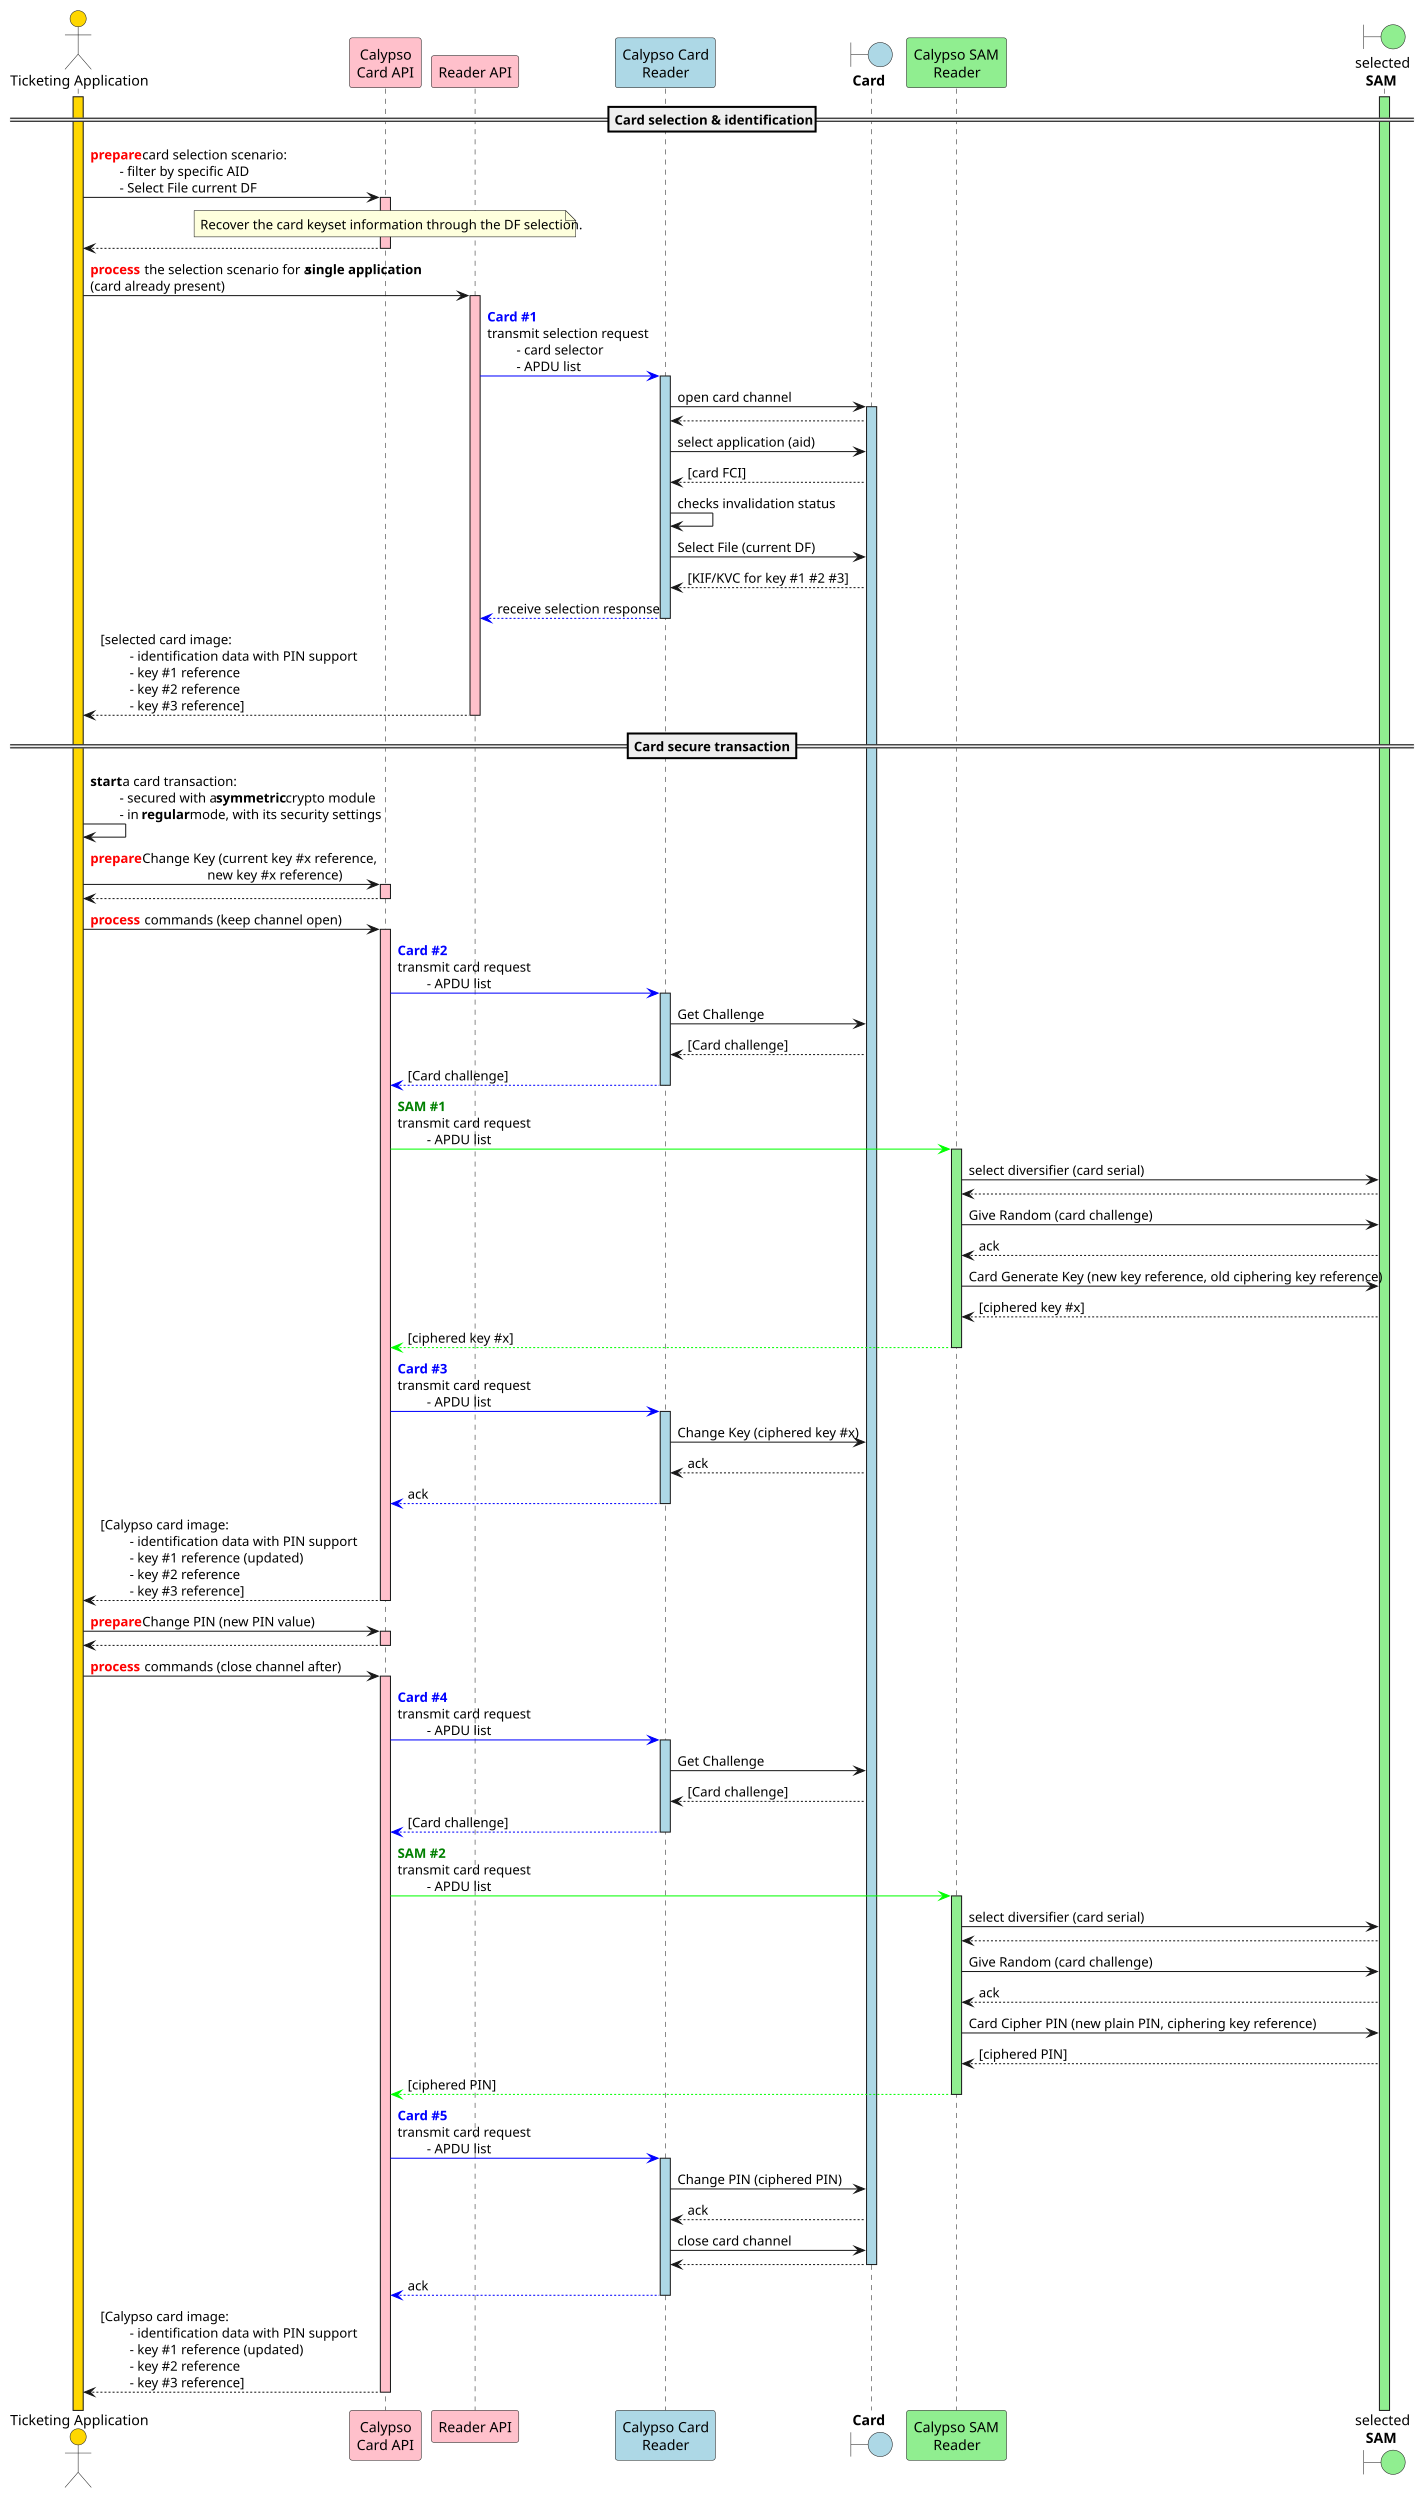
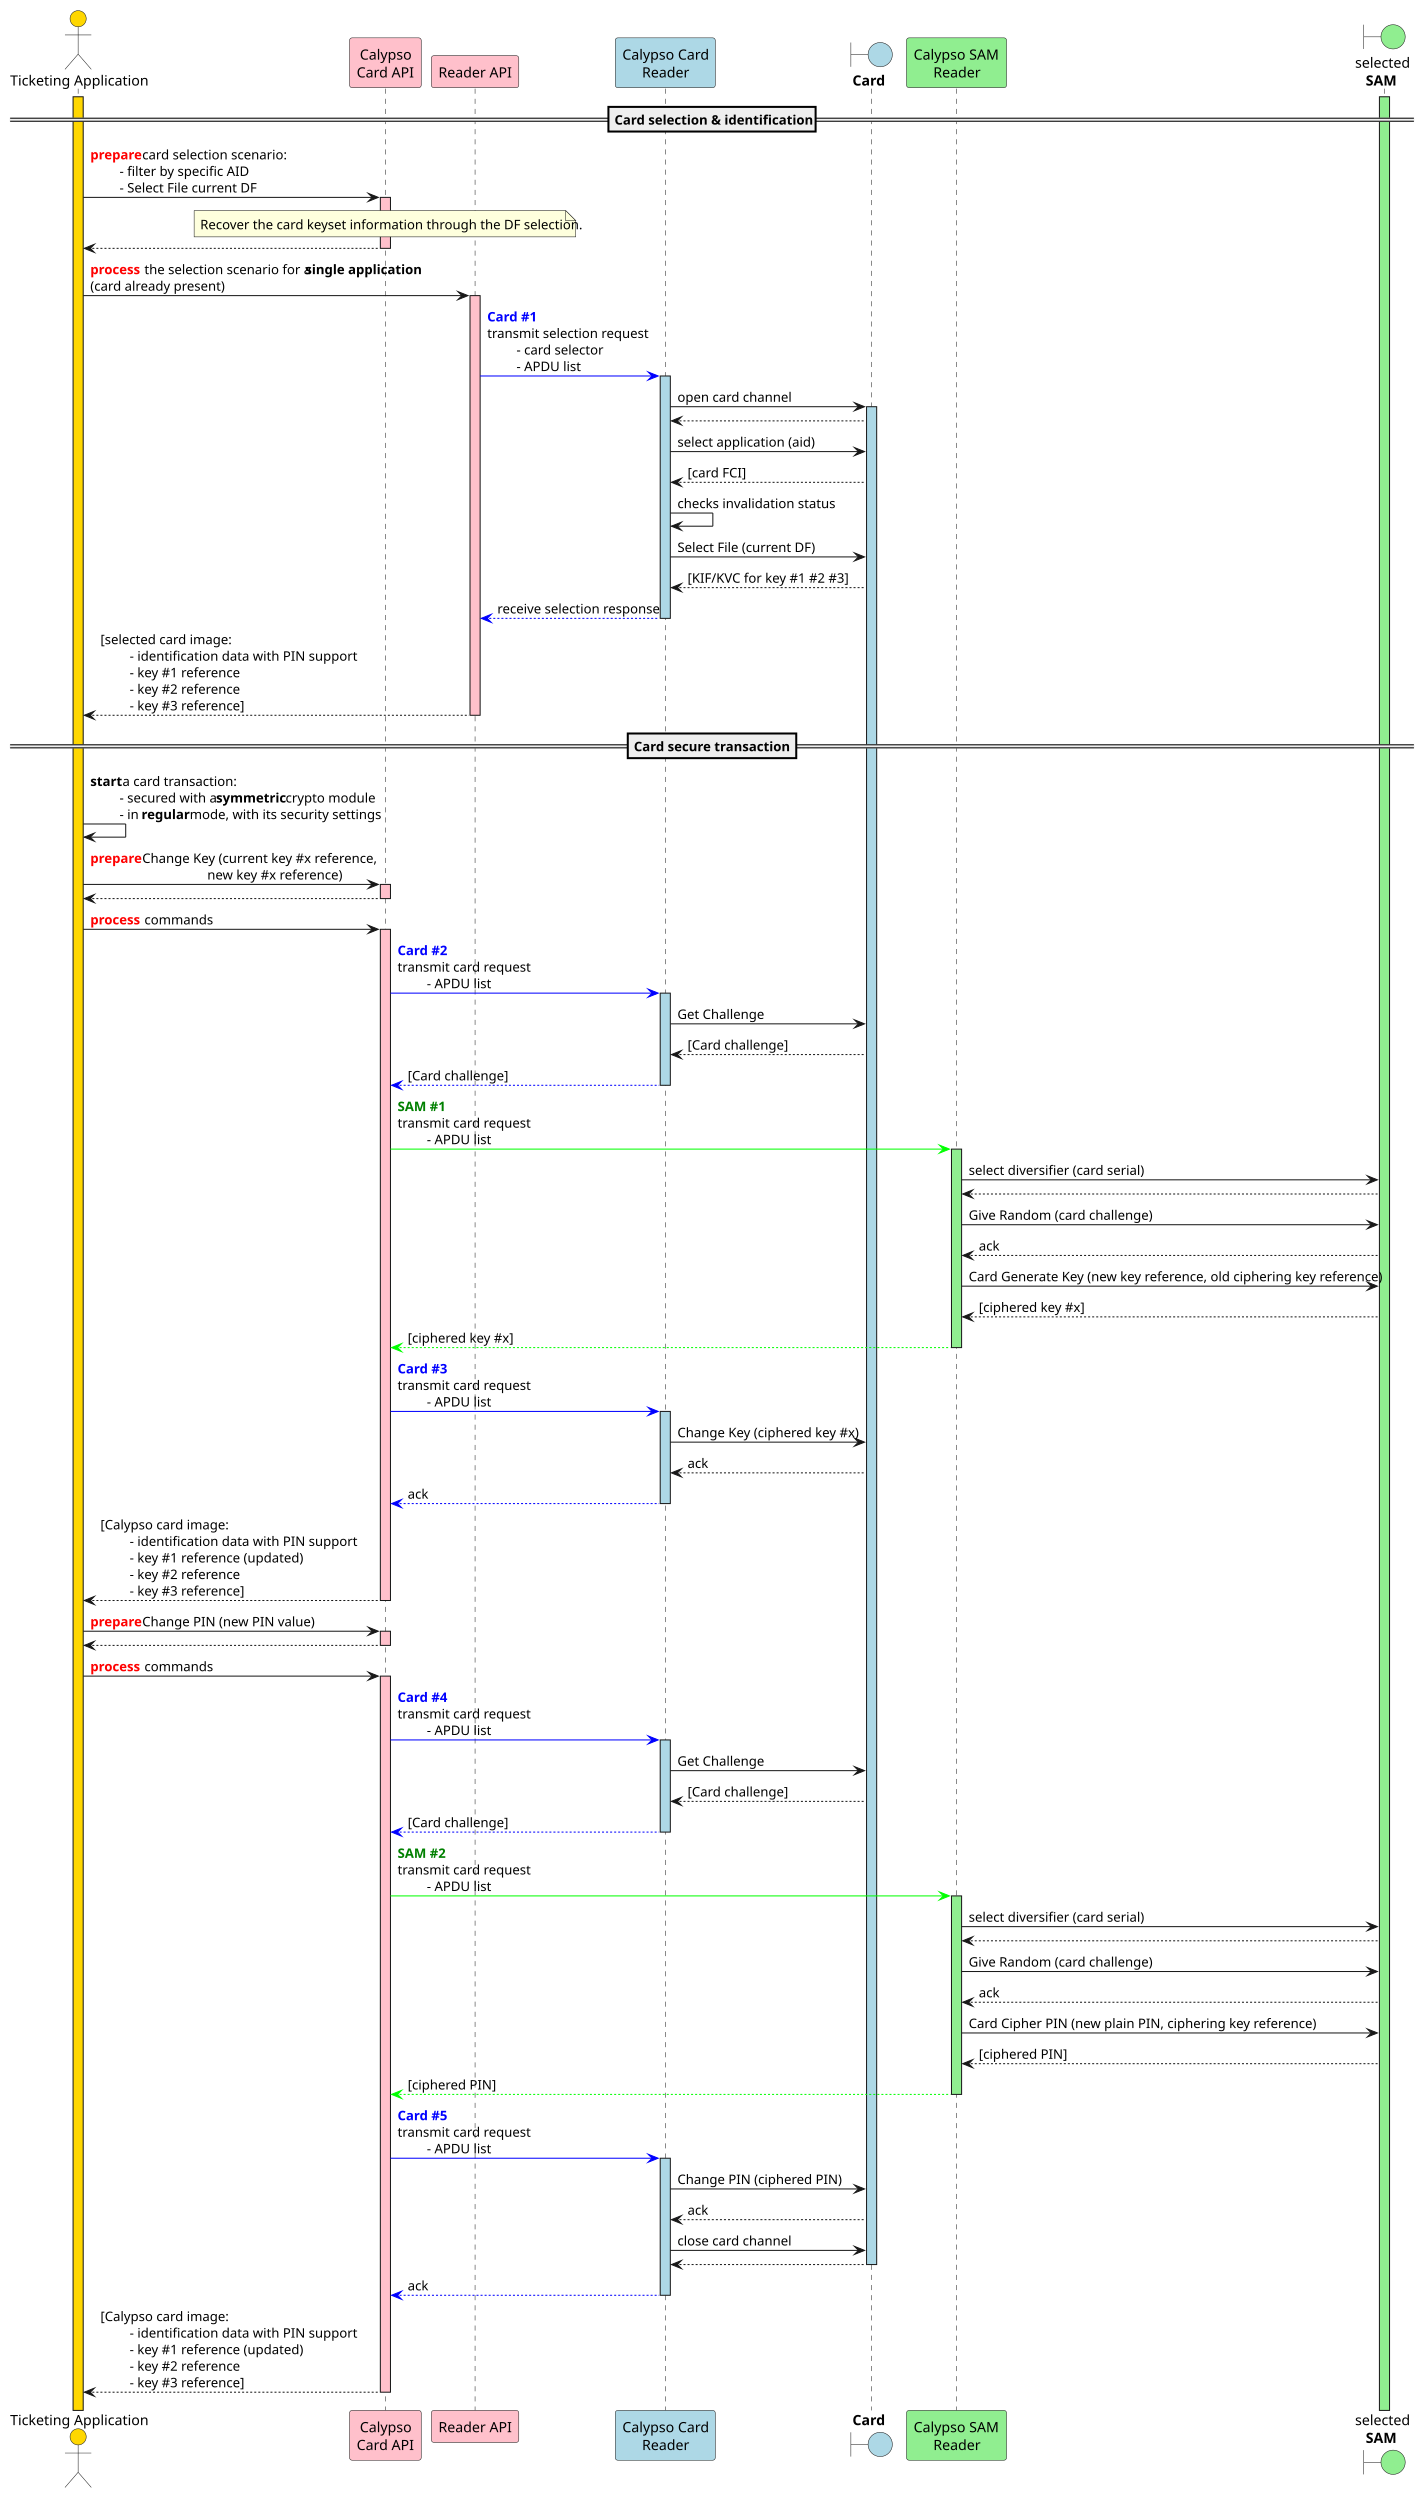
<svg xmlns="http://www.w3.org/2000/svg" version="1.1" data-diagram-type="SEQUENCE" style="width:1407px;height:2470px;background:#FFFFFF;" width="1407px" height="2470px" viewBox="0 0 1407 2470" zoomAndPan="magnify" preserveAspectRatio="none" contentStyleType="text/css">
  <defs />
  <g font-family="sans-serif" lengthAdjust="spacing">
    <g class="participant-lifeline" data-qualified-name="app" data-entity-uid="part1" id="part1-lifeline" data-source-line="40">
      <g>
        <rect x="73.7" y="87.609" width="8" height="2293.883" fill="#000" fill-opacity="0" />
        <line x1="77.2" y1="87.609" x2="77.2" y2="2381.492" style="stroke:#181818;stroke-width:0.5;stroke-dasharray:5,5;" />
      </g>
    </g>
    <g>
      <rect x="72.2" y="95.609" width="10" height="2285.883" fill="#FFD700" style="stroke:#181818;stroke-width:1;" />
    </g>
    <g class="participant-lifeline" data-qualified-name="capi" data-entity-uid="part2" id="part2-lifeline" data-source-line="41">
      <g>
        <rect x="377.28" y="87.609" width="8" height="2293.883" fill="#000" fill-opacity="0" />
        <line x1="380.78" y1="87.609" x2="380.78" y2="2381.492" style="stroke:#181818;stroke-width:0.5;stroke-dasharray:5,5;" />
      </g>
    </g>
    <g>
      <rect x="375.78" y="195.016" width="10" height="50.352" fill="#FFC0CB" style="stroke:#181818;stroke-width:1;" />
    </g>
    <g>
      <rect x="375.78" y="873.805" width="10" height="14" fill="#FFC0CB" style="stroke:#181818;stroke-width:1;" />
    </g>
    <g>
      <rect x="375.78" y="918.156" width="10" height="663.141" fill="#FFC0CB" style="stroke:#181818;stroke-width:1;" />
    </g>
    <g>
      <rect x="375.78" y="1611.648" width="10" height="14" fill="#FFC0CB" style="stroke:#181818;stroke-width:1;" />
    </g>
    <g>
      <rect x="375.78" y="1656" width="10" height="707.492" fill="#FFC0CB" style="stroke:#181818;stroke-width:1;" />
    </g>
    <g class="participant-lifeline" data-qualified-name="rapi" data-entity-uid="part3" id="part3-lifeline" data-source-line="42">
      <g>
        <rect x="465.866" y="87.609" width="8" height="2293.883" fill="#000" fill-opacity="0" />
        <line x1="469.366" y1="87.609" x2="469.366" y2="2381.492" style="stroke:#181818;stroke-width:0.5;stroke-dasharray:5,5;" />
      </g>
    </g>
    <g>
      <rect x="464.366" y="292.07" width="10" height="414.625" fill="#FFC0CB" style="stroke:#181818;stroke-width:1;" />
    </g>
    <g class="participant-lifeline" data-qualified-name="cardReader" data-entity-uid="part4" id="part4-lifeline" data-source-line="43">
      <g>
        <rect x="653.784" y="87.609" width="8" height="2293.883" fill="#000" fill-opacity="0" />
        <line x1="657.284" y1="87.609" x2="657.284" y2="2381.492" style="stroke:#181818;stroke-width:0.5;stroke-dasharray:5,5;" />
      </g>
    </g>
    <g>
      <rect x="652.284" y="371.477" width="10" height="239.461" fill="#ADD8E6" style="stroke:#181818;stroke-width:1;" />
    </g>
    <g>
      <rect x="652.284" y="981.211" width="10" height="91.055" fill="#ADD8E6" style="stroke:#181818;stroke-width:1;" />
    </g>
    <g>
      <rect x="652.284" y="1394.484" width="10" height="91.055" fill="#ADD8E6" style="stroke:#181818;stroke-width:1;" />
    </g>
    <g>
      <rect x="652.284" y="1719.055" width="10" height="91.055" fill="#ADD8E6" style="stroke:#181818;stroke-width:1;" />
    </g>
    <g>
      <rect x="652.284" y="2132.328" width="10" height="135.406" fill="#ADD8E6" style="stroke:#181818;stroke-width:1;" />
    </g>
    <g class="participant-lifeline" data-qualified-name="card" data-entity-uid="part5" id="part5-lifeline" data-source-line="44">
      <g>
        <rect x="857.656" y="87.609" width="8" height="2293.883" fill="#000" fill-opacity="0" />
        <line x1="861.156" y1="87.609" x2="861.156" y2="2381.492" style="stroke:#181818;stroke-width:0.5;stroke-dasharray:5,5;" />
      </g>
    </g>
    <g>
      <rect x="856.156" y="401.828" width="10" height="1835.555" fill="#ADD8E6" style="stroke:#181818;stroke-width:1;" />
    </g>
    <g class="participant-lifeline" data-qualified-name="samReader" data-entity-uid="part6" id="part6-lifeline" data-source-line="45">
      <g>
        <rect x="941.559" y="87.609" width="8" height="2293.883" fill="#000" fill-opacity="0" />
        <line x1="945.059" y1="87.609" x2="945.059" y2="2381.492" style="stroke:#181818;stroke-width:0.5;stroke-dasharray:5,5;" />
      </g>
    </g>
    <g>
      <rect x="940.059" y="1135.32" width="10" height="196.109" fill="#90EE90" style="stroke:#181818;stroke-width:1;" />
    </g>
    <g>
      <rect x="940.059" y="1873.164" width="10" height="196.109" fill="#90EE90" style="stroke:#181818;stroke-width:1;" />
    </g>
    <g class="participant-lifeline" data-qualified-name="sam" data-entity-uid="part7" id="part7-lifeline" data-source-line="46">
      <g>
        <rect x="1364.368" y="87.609" width="8" height="2293.883" fill="#000" fill-opacity="0" />
        <line x1="1367.868" y1="87.609" x2="1367.868" y2="2381.492" style="stroke:#181818;stroke-width:0.5;stroke-dasharray:5,5;" />
      </g>
    </g>
    <g>
      <rect x="1362.868" y="95.609" width="10" height="2285.883" fill="#90EE90" style="stroke:#181818;stroke-width:1;" />
    </g>
    <g class="participant participant-head" data-qualified-name="app" data-entity-uid="part1" id="part1-head" data-source-line="40">
      <text x="10" y="84.533" fill="#000" font-size="14" textLength="128.399">Ticketing Application</text>
      <ellipse cx="77.2" cy="18.5" rx="8" ry="8" fill="#FFD700" style="stroke:#181818;stroke-width:0.5;" />
      <path d="M77.2,26.5 L77.2,53.5 M64.2,34.5 L90.2,34.5 M77.2,53.5 L64.2,68.5 M77.2,53.5 L90.2,68.5" style="stroke:#181818;stroke-width:0.5;" fill="none" />
    </g>
    <g class="participant participant-head" data-qualified-name="capi" data-entity-uid="part2" id="part2-head" data-source-line="41">
      <rect x="345.38" y="37.391" width="70.8" height="49.219" fill="#FFC0CB" style="stroke:#181818;stroke-width:0.5;" rx="2.5" ry="2.5" />
      <text x="355.491" y="58.924" fill="#000" font-size="14" textLength="50.579">Calypso</text>
      <text x="352.38" y="76.533" fill="#000" font-size="14" textLength="56.8">Card API</text>
    </g>
    <g class="participant participant-head" data-qualified-name="rapi" data-entity-uid="part3" id="part3-head" data-source-line="42">
      <rect x="426.18" y="55" width="86.372" height="31.609" fill="#FFC0CB" style="stroke:#181818;stroke-width:0.5;" rx="2.5" ry="2.5" />
      <text x="433.18" y="76.533" fill="#000" font-size="14" textLength="72.372">Reader API</text>
    </g>
    <g class="participant participant-head" data-qualified-name="cardReader" data-entity-uid="part4" id="part4-head" data-source-line="43">
      <rect x="607.877" y="37.391" width="98.813" height="49.219" fill="#ADD8E6" style="stroke:#181818;stroke-width:0.5;" rx="2.5" ry="2.5" />
      <text x="614.877" y="58.924" fill="#000" font-size="14" textLength="84.813">Calypso Card</text>
      <text x="634.326" y="76.533" fill="#000" font-size="14" textLength="45.917">Reader</text>
    </g>
    <g class="participant participant-head" data-qualified-name="card" data-entity-uid="part5" id="part5-head" data-source-line="44">
      <text x="842.208" y="84.533" fill="#000" font-size="14" textLength="31.896" font-weight="700">Card</text>
      <path d="M840.656,42 L840.656,66 M840.656,54 L857.656,54" style="stroke:#181818;stroke-width:0.5;" fill="none" />
      <ellipse cx="869.656" cy="54" rx="12" ry="12" fill="#ADD8E6" style="stroke:#181818;stroke-width:0.5;" />
    </g>
    <g class="participant participant-head" data-qualified-name="samReader" data-entity-uid="part6" id="part6-head" data-source-line="45">
      <rect x="895.656" y="37.391" width="98.807" height="49.219" fill="#90EE90" style="stroke:#181818;stroke-width:0.5;" rx="2.5" ry="2.5" />
      <text x="902.656" y="58.924" fill="#000" font-size="14" textLength="84.807">Calypso SAM</text>
      <text x="922.101" y="76.533" fill="#000" font-size="14" textLength="45.917">Reader</text>
    </g>
    <g class="participant participant-head" data-qualified-name="sam" data-entity-uid="part7" id="part7-head" data-source-line="46">
      <text x="1338.795" y="66.924" fill="#000" font-size="14" textLength="52.145">selected</text>
      <text x="1349.313" y="84.533" fill="#000" font-size="14" textLength="31.11" font-weight="700">SAM</text>
      <path d="M1347.368,24.391 L1347.368,48.391 M1347.368,36.391 L1364.368,36.391" style="stroke:#181818;stroke-width:0.5;" fill="none" />
      <ellipse cx="1376.368" cy="36.391" rx="12" ry="12" fill="#90EE90" style="stroke:#181818;stroke-width:0.5;" />
    </g>
    <g class="participant participant-tail" data-qualified-name="app" data-entity-uid="part1" id="part1-tail" data-source-line="40">
      <text x="10" y="2396.025" fill="#000" font-size="14" textLength="128.399">Ticketing Application</text>
      <ellipse cx="77.2" cy="2407.602" rx="8" ry="8" fill="#FFD700" style="stroke:#181818;stroke-width:0.5;" />
      <path d="M77.2,2415.602 L77.2,2442.602 M64.2,2423.602 L90.2,2423.602 M77.2,2442.602 L64.2,2457.602 M77.2,2442.602 L90.2,2457.602" style="stroke:#181818;stroke-width:0.5;" fill="none" />
    </g>
    <g class="participant participant-tail" data-qualified-name="capi" data-entity-uid="part2" id="part2-tail" data-source-line="41">
      <rect x="345.38" y="2381.492" width="70.8" height="49.219" fill="#FFC0CB" style="stroke:#181818;stroke-width:0.5;" rx="2.5" ry="2.5" />
      <text x="355.491" y="2403.025" fill="#000" font-size="14" textLength="50.579">Calypso</text>
      <text x="352.38" y="2420.635" fill="#000" font-size="14" textLength="56.8">Card API</text>
    </g>
    <g class="participant participant-tail" data-qualified-name="rapi" data-entity-uid="part3" id="part3-tail" data-source-line="42">
      <rect x="426.18" y="2381.492" width="86.372" height="31.609" fill="#FFC0CB" style="stroke:#181818;stroke-width:0.5;" rx="2.5" ry="2.5" />
      <text x="433.18" y="2403.025" fill="#000" font-size="14" textLength="72.372">Reader API</text>
    </g>
    <g class="participant participant-tail" data-qualified-name="cardReader" data-entity-uid="part4" id="part4-tail" data-source-line="43">
      <rect x="607.877" y="2381.492" width="98.813" height="49.219" fill="#ADD8E6" style="stroke:#181818;stroke-width:0.5;" rx="2.5" ry="2.5" />
      <text x="614.877" y="2403.025" fill="#000" font-size="14" textLength="84.813">Calypso Card</text>
      <text x="634.326" y="2420.635" fill="#000" font-size="14" textLength="45.917">Reader</text>
    </g>
    <g class="participant participant-tail" data-qualified-name="card" data-entity-uid="part5" id="part5-tail" data-source-line="44">
      <text x="842.208" y="2396.025" fill="#000" font-size="14" textLength="31.896" font-weight="700">Card</text>
      <path d="M840.656,2403.102 L840.656,2427.102 M840.656,2415.102 L857.656,2415.102" style="stroke:#181818;stroke-width:0.5;" fill="none" />
      <ellipse cx="869.656" cy="2415.102" rx="12" ry="12" fill="#ADD8E6" style="stroke:#181818;stroke-width:0.5;" />
    </g>
    <g class="participant participant-tail" data-qualified-name="samReader" data-entity-uid="part6" id="part6-tail" data-source-line="45">
      <rect x="895.656" y="2381.492" width="98.807" height="49.219" fill="#90EE90" style="stroke:#181818;stroke-width:0.5;" rx="2.5" ry="2.5" />
      <text x="902.656" y="2403.025" fill="#000" font-size="14" textLength="84.807">Calypso SAM</text>
      <text x="922.101" y="2420.635" fill="#000" font-size="14" textLength="45.917">Reader</text>
    </g>
    <g class="participant participant-tail" data-qualified-name="sam" data-entity-uid="part7" id="part7-tail" data-source-line="46">
      <text x="1338.795" y="2396.025" fill="#000" font-size="14" textLength="52.145">selected</text>
      <text x="1349.313" y="2413.635" fill="#000" font-size="14" textLength="31.11" font-weight="700">SAM</text>
      <path d="M1347.368,2420.711 L1347.368,2444.711 M1347.368,2432.711 L1364.368,2432.711" style="stroke:#181818;stroke-width:0.5;" fill="none" />
      <ellipse cx="1376.368" cy="2432.711" rx="12" ry="12" fill="#90EE90" style="stroke:#181818;stroke-width:0.5;" />
    </g>
    <rect x="10" y="116.785" width="1386.94" height="3" fill="#EEE" style="stroke:#EEE;stroke-width:1;" />
    <line x1="10" y1="116.785" x2="1396.94" y2="116.785" style="stroke:#000;stroke-width:1;" />
    <line x1="10" y1="119.785" x2="1396.94" y2="119.785" style="stroke:#000;stroke-width:1;" />
    <rect x="601.122" y="105.609" width="204.696" height="24.352" fill="#EEE" style="stroke:#000;stroke-width:2;" />
    <text x="607.122" y="123.104" fill="#000" font-size="13" textLength="187.084" font-weight="700">Card selection &amp; identification</text>
    <g class="message" data-entity-1="part1" data-entity-2="part2" id="msg1" data-source-line="53">
      <polygon points="363.78,191.016,373.78,195.016,363.78,199.016,367.78,195.016" fill="#181818" style="stroke:#181818;stroke-width:1;stroke-linejoin:miter;stroke-miterlimit:10;" />
      <line x1="82.2" y1="195.016" x2="369.78" y2="195.016" style="stroke:#181818;stroke-width:1;" />
      <text x="89.2" y="157.456" fill="#F00" font-size="13" textLength="47.69" font-weight="700">prepare</text>
      <text x="140.501" y="157.456" fill="#000" font-size="13" textLength="136.57">card selection scenario:</text>
      <text x="118.094" y="173.808" fill="#000" font-size="13" textLength="122.084">- filter by specific AID</text>
      <text x="118.094" y="190.159" fill="#000" font-size="13" textLength="133.644">- Select File current DF</text>
    </g>
    <path d="M191.803,208.016 L191.803,234.016 L568.803,234.016 L568.803,218.016 L558.803,208.016 L191.803,208.016" style="stroke:#181818;stroke-width:0.5;" fill="#FEFFDD" />
    <path d="M558.803,208.016 L558.803,218.016 L568.803,218.016 L558.803,208.016" style="stroke:#181818;stroke-width:0.5;" fill="#FEFFDD" />
    <text x="197.803" y="226.511" fill="#000" font-size="13" textLength="356.954">Recover the card keyset information through the DF selection.</text>
    <g class="message" data-entity-1="part2" data-entity-2="part1" id="msg2" data-source-line="59">
      <polygon points="93.2,241.367,83.2,245.367,93.2,249.367,89.2,245.367" fill="#181818" style="stroke:#181818;stroke-width:1;stroke-linejoin:miter;stroke-miterlimit:10;" />
      <line x1="87.2" y1="245.367" x2="374.78" y2="245.367" style="stroke:#181818;stroke-width:1;stroke-dasharray:2,2;" />
    </g>
    <g class="message" data-entity-1="part1" data-entity-2="part3" id="msg3" data-source-line="62">
      <polygon points="452.366,288.07,462.366,292.07,452.366,296.07,456.366,292.07" fill="#181818" style="stroke:#181818;stroke-width:1;stroke-linejoin:miter;stroke-miterlimit:10;" />
      <line x1="82.2" y1="292.07" x2="458.366" y2="292.07" style="stroke:#181818;stroke-width:1;" />
      <text x="89.2" y="270.862" fill="#F00" font-size="13" textLength="49.861" font-weight="700">process</text>
      <text x="142.672" y="270.862" fill="#000" font-size="13" textLength="155.365">the selection scenario for a</text>
      <text x="301.649" y="270.862" fill="#000" font-size="13" textLength="109.795" font-weight="700">single application</text>
      <text x="89.2" y="287.214" fill="#000" font-size="13" textLength="127.169">(card already present)</text>
    </g>
    <g class="message" data-entity-1="part3" data-entity-2="part4" id="msg4" data-source-line="64">
      <polygon points="640.284,367.477,650.284,371.477,640.284,375.477,644.284,371.477" fill="#00F" style="stroke:#00F;stroke-width:1;stroke-linejoin:miter;stroke-miterlimit:10;" />
      <line x1="474.366" y1="371.477" x2="646.284" y2="371.477" style="stroke:#00F;stroke-width:1;" />
      <text x="481.366" y="317.565" fill="#00F" font-size="13" textLength="47.69" font-weight="700">Card #1</text>
      <text x="481.366" y="333.917" fill="#000" font-size="13" textLength="148.123">transmit selection request</text>
      <text x="510.261" y="350.269" fill="#000" font-size="13" textLength="82.361">- card selector</text>
      <text x="510.261" y="366.62" fill="#000" font-size="13" textLength="63.559">- APDU list</text>
    </g>
    <g class="message" data-entity-1="part4" data-entity-2="part5" id="msg5" data-source-line="67">
      <polygon points="844.156,397.828,854.156,401.828,844.156,405.828,848.156,401.828" fill="#181818" style="stroke:#181818;stroke-width:1;stroke-linejoin:miter;stroke-miterlimit:10;" />
      <line x1="662.284" y1="401.828" x2="850.156" y2="401.828" style="stroke:#181818;stroke-width:1;" />
      <text x="669.284" y="396.972" fill="#000" font-size="13" textLength="106.971">open card channel</text>
    </g>
    <g class="message" data-entity-1="part5" data-entity-2="part4" id="msg6" data-source-line="69">
      <polygon points="673.284,411.828,663.284,415.828,673.284,419.828,669.284,415.828" fill="#181818" style="stroke:#181818;stroke-width:1;stroke-linejoin:miter;stroke-miterlimit:10;" />
      <line x1="667.284" y1="415.828" x2="855.156" y2="415.828" style="stroke:#181818;stroke-width:1;stroke-dasharray:2,2;" />
    </g>
    <g class="message" data-entity-1="part4" data-entity-2="part5" id="msg7" data-source-line="70">
      <polygon points="844.156,442.18,854.156,446.18,844.156,450.18,848.156,446.18" fill="#181818" style="stroke:#181818;stroke-width:1;stroke-linejoin:miter;stroke-miterlimit:10;" />
      <line x1="662.284" y1="446.18" x2="850.156" y2="446.18" style="stroke:#181818;stroke-width:1;" />
      <text x="669.284" y="441.323" fill="#000" font-size="13" textLength="129.346">select application (aid)</text>
    </g>
    <g class="message" data-entity-1="part5" data-entity-2="part4" id="msg8" data-source-line="71">
      <polygon points="673.284,472.531,663.284,476.531,673.284,480.531,669.284,476.531" fill="#181818" style="stroke:#181818;stroke-width:1;stroke-linejoin:miter;stroke-miterlimit:10;" />
      <line x1="667.284" y1="476.531" x2="855.156" y2="476.531" style="stroke:#181818;stroke-width:1;stroke-dasharray:2,2;" />
      <text x="679.284" y="471.675" fill="#000" font-size="13" textLength="57.065">[card FCI]</text>
    </g>
    <g class="message" data-entity-1="part4" data-entity-2="part4" id="msg9" data-source-line="72">
      <line x1="662.284" y1="506.883" x2="704.284" y2="506.883" style="stroke:#181818;stroke-width:1;" />
      <line x1="704.284" y1="506.883" x2="704.284" y2="519.883" style="stroke:#181818;stroke-width:1;" />
      <line x1="663.284" y1="519.883" x2="704.284" y2="519.883" style="stroke:#181818;stroke-width:1;" />
      <polygon points="673.284,515.883,663.284,519.883,673.284,523.883,669.284,519.883" fill="#181818" style="stroke:#181818;stroke-width:1;stroke-linejoin:miter;stroke-miterlimit:10;" />
      <text x="669.284" y="502.026" fill="#000" font-size="13" textLength="147.412">checks invalidation status</text>
    </g>
    <g class="message" data-entity-1="part4" data-entity-2="part5" id="msg10" data-source-line="75">
      <polygon points="844.156,546.234,854.156,550.234,844.156,554.234,848.156,550.234" fill="#181818" style="stroke:#181818;stroke-width:1;stroke-linejoin:miter;stroke-miterlimit:10;" />
      <line x1="662.284" y1="550.234" x2="850.156" y2="550.234" style="stroke:#181818;stroke-width:1;" />
      <text x="669.284" y="545.378" fill="#000" font-size="13" textLength="134.361">Select File (current DF)</text>
    </g>
    <g class="message" data-entity-1="part5" data-entity-2="part4" id="msg11" data-source-line="76">
      <polygon points="673.284,576.586,663.284,580.586,673.284,584.586,669.284,580.586" fill="#181818" style="stroke:#181818;stroke-width:1;stroke-linejoin:miter;stroke-miterlimit:10;" />
      <line x1="667.284" y1="580.586" x2="855.156" y2="580.586" style="stroke:#181818;stroke-width:1;stroke-dasharray:2,2;" />
      <text x="679.284" y="575.729" fill="#000" font-size="13" textLength="154.629">[KIF/KVC for key #1 #2 #3]</text>
    </g>
    <g class="message" data-entity-1="part4" data-entity-2="part3" id="msg12" data-source-line="79">
      <polygon points="485.366,606.938,475.366,610.938,485.366,614.938,481.366,610.938" fill="#00F" style="stroke:#00F;stroke-width:1;stroke-linejoin:miter;stroke-miterlimit:10;" />
      <line x1="479.366" y1="610.938" x2="651.284" y2="610.938" style="stroke:#00F;stroke-width:1;stroke-dasharray:2,2;" />
      <text x="491.366" y="606.081" fill="#000" font-size="13" textLength="153.918">receive selection response</text>
    </g>
    <g class="message" data-entity-1="part3" data-entity-2="part1" id="msg13" data-source-line="82">
      <polygon points="93.2,702.695,83.2,706.695,93.2,710.695,89.2,706.695" fill="#181818" style="stroke:#181818;stroke-width:1;stroke-linejoin:miter;stroke-miterlimit:10;" />
      <line x1="87.2" y1="706.695" x2="463.366" y2="706.695" style="stroke:#181818;stroke-width:1;stroke-dasharray:2,2;" />
      <text x="99.2" y="636.433" fill="#000" font-size="13" textLength="123.563">[selected card image:</text>
      <text x="128.094" y="652.784" fill="#000" font-size="13" textLength="208.108">- identification data with PIN support</text>
      <text x="128.094" y="669.136" fill="#000" font-size="13" textLength="104.774">- key #1 reference</text>
      <text x="128.094" y="685.487" fill="#000" font-size="13" textLength="104.774">- key #2 reference</text>
      <text x="128.094" y="701.839" fill="#000" font-size="13" textLength="108.386">- key #3 reference]</text>
    </g>
    <rect x="10" y="735.871" width="1386.94" height="3" fill="#EEE" style="stroke:#EEE;stroke-width:1;" />
    <line x1="10" y1="735.871" x2="1396.94" y2="735.871" style="stroke:#000;stroke-width:1;" />
    <line x1="10" y1="738.871" x2="1396.94" y2="738.871" style="stroke:#000;stroke-width:1;" />
    <rect x="620.247" y="724.695" width="166.445" height="24.352" fill="#EEE" style="stroke:#000;stroke-width:2;" />
    <text x="626.247" y="742.19" fill="#000" font-size="13" textLength="148.833" font-weight="700">Card secure transaction</text>
    <g class="message" data-entity-1="part1" data-entity-2="part1" id="msg14" data-source-line="87">
      <line x1="82.2" y1="814.102" x2="124.2" y2="814.102" style="stroke:#181818;stroke-width:1;" />
      <line x1="124.2" y1="814.102" x2="124.2" y2="827.102" style="stroke:#181818;stroke-width:1;" />
      <line x1="83.2" y1="827.102" x2="124.2" y2="827.102" style="stroke:#181818;stroke-width:1;" />
      <polygon points="93.2,823.102,83.2,827.102,93.2,831.102,89.2,827.102" fill="#181818" style="stroke:#181818;stroke-width:1;stroke-linejoin:miter;stroke-miterlimit:10;" />
      <text x="89.2" y="776.542" fill="#000" font-size="13" textLength="28.177" font-weight="700">start</text>
      <text x="120.989" y="776.542" fill="#000" font-size="13" textLength="106.945">a card transaction:</text>
      <text x="118.094" y="792.894" fill="#000" font-size="13" textLength="91.762">- secured with a</text>
      <text x="213.468" y="792.894" fill="#000" font-size="13" textLength="65.038" font-weight="700">symmetric</text>
      <text x="282.118" y="792.894" fill="#000" font-size="13" textLength="81.65">crypto module</text>
      <text x="118.094" y="809.245" fill="#000" font-size="13" textLength="18.059">- in</text>
      <text x="139.765" y="809.245" fill="#000" font-size="13" textLength="44.072" font-weight="700">regular</text>
      <text x="187.449" y="809.245" fill="#000" font-size="13" textLength="176.287">mode, with its security settings</text>
    </g>
    <g class="message" data-entity-1="part1" data-entity-2="part2" id="msg15" data-source-line="90">
      <polygon points="363.78,869.805,373.78,873.805,363.78,877.805,367.78,873.805" fill="#181818" style="stroke:#181818;stroke-width:1;stroke-linejoin:miter;stroke-miterlimit:10;" />
      <line x1="82.2" y1="873.805" x2="369.78" y2="873.805" style="stroke:#181818;stroke-width:1;" />
      <text x="89.2" y="852.597" fill="#F00" font-size="13" textLength="47.69" font-weight="700">prepare</text>
      <text x="140.501" y="852.597" fill="#000" font-size="13" textLength="223.279">Change Key (current key #x reference,</text>
      <text x="204.778" y="868.948" fill="#000" font-size="13" textLength="127.893">new key #x reference)</text>
    </g>
    <g class="message" data-entity-1="part2" data-entity-2="part1" id="msg16" data-source-line="92">
      <polygon points="93.2,883.805,83.2,887.805,93.2,891.805,89.2,887.805" fill="#181818" style="stroke:#181818;stroke-width:1;stroke-linejoin:miter;stroke-miterlimit:10;" />
      <line x1="87.2" y1="887.805" x2="374.78" y2="887.805" style="stroke:#181818;stroke-width:1;stroke-dasharray:2,2;" />
    </g>
    <g class="message" data-entity-1="part1" data-entity-2="part2" id="msg17" data-source-line="95">
      <polygon points="363.78,914.156,373.78,918.156,363.78,922.156,367.78,918.156" fill="#181818" style="stroke:#181818;stroke-width:1;stroke-linejoin:miter;stroke-miterlimit:10;" />
      <line x1="82.2" y1="918.156" x2="369.78" y2="918.156" style="stroke:#181818;stroke-width:1;" />
      <text x="89.2" y="913.3" fill="#F00" font-size="13" textLength="49.861" font-weight="700">process</text>
-       <text x="142.672" y="913.3" fill="#000" font-size="13" textLength="185.72">commands (keep channel open)</text>
+       <text x="142.672" y="913.3" fill="#000" font-size="13" textLength="63.578">commands</text>
    </g>
    <g class="message" data-entity-1="part2" data-entity-2="part4" id="msg18" data-source-line="98">
      <polygon points="640.284,977.211,650.284,981.211,640.284,985.211,644.284,981.211" fill="#00F" style="stroke:#00F;stroke-width:1;stroke-linejoin:miter;stroke-miterlimit:10;" />
      <line x1="385.78" y1="981.211" x2="646.284" y2="981.211" style="stroke:#00F;stroke-width:1;" />
      <text x="392.78" y="943.651" fill="#00F" font-size="13" textLength="47.69" font-weight="700">Card #2</text>
      <text x="392.78" y="960.003" fill="#000" font-size="13" textLength="122.104">transmit card request</text>
      <text x="421.675" y="976.354" fill="#000" font-size="13" textLength="63.559">- APDU list</text>
    </g>
    <g class="message" data-entity-1="part4" data-entity-2="part5" id="msg19" data-source-line="102">
      <polygon points="844.156,1007.563,854.156,1011.563,844.156,1015.563,848.156,1011.563" fill="#181818" style="stroke:#181818;stroke-width:1;stroke-linejoin:miter;stroke-miterlimit:10;" />
      <line x1="662.284" y1="1011.563" x2="850.156" y2="1011.563" style="stroke:#181818;stroke-width:1;" />
      <text x="669.284" y="1006.706" fill="#000" font-size="13" textLength="83.11">Get Challenge</text>
    </g>
    <g class="message" data-entity-1="part5" data-entity-2="part4" id="msg20" data-source-line="103">
      <polygon points="673.284,1037.914,663.284,1041.914,673.284,1045.914,669.284,1041.914" fill="#181818" style="stroke:#181818;stroke-width:1;stroke-linejoin:miter;stroke-miterlimit:10;" />
      <line x1="667.284" y1="1041.914" x2="855.156" y2="1041.914" style="stroke:#181818;stroke-width:1;stroke-dasharray:2,2;" />
      <text x="679.284" y="1037.058" fill="#000" font-size="13" textLength="94.669">[Card challenge]</text>
    </g>
    <g class="message" data-entity-1="part4" data-entity-2="part2" id="msg21" data-source-line="106">
      <polygon points="396.78,1068.266,386.78,1072.266,396.78,1076.266,392.78,1072.266" fill="#00F" style="stroke:#00F;stroke-width:1;stroke-linejoin:miter;stroke-miterlimit:10;" />
      <line x1="390.78" y1="1072.266" x2="651.284" y2="1072.266" style="stroke:#00F;stroke-width:1;stroke-dasharray:2,2;" />
      <text x="402.78" y="1067.409" fill="#000" font-size="13" textLength="94.669">[Card challenge]</text>
    </g>
    <g class="message" data-entity-1="part2" data-entity-2="part6" id="msg22" data-source-line="109">
      <polygon points="928.059,1131.32,938.059,1135.32,928.059,1139.32,932.059,1135.32" fill="#0F0" style="stroke:#0F0;stroke-width:1;stroke-linejoin:miter;stroke-miterlimit:10;" />
      <line x1="385.78" y1="1135.32" x2="934.059" y2="1135.32" style="stroke:#0F0;stroke-width:1;" />
      <text x="392.78" y="1097.761" fill="#008000" font-size="13" textLength="46.96" font-weight="700">SAM #1</text>
      <text x="392.78" y="1114.112" fill="#000" font-size="13" textLength="122.104">transmit card request</text>
      <text x="421.675" y="1130.464" fill="#000" font-size="13" textLength="63.559">- APDU list</text>
    </g>
    <g class="message" data-entity-1="part6" data-entity-2="part7" id="msg23" data-source-line="112">
      <polygon points="1350.868,1161.672,1360.868,1165.672,1350.868,1169.672,1354.868,1165.672" fill="#181818" style="stroke:#181818;stroke-width:1;stroke-linejoin:miter;stroke-miterlimit:10;" />
      <line x1="950.059" y1="1165.672" x2="1356.868" y2="1165.672" style="stroke:#181818;stroke-width:1;" />
      <text x="957.059" y="1160.815" fill="#000" font-size="13" textLength="165.433">select diversifier (card serial)</text>
    </g>
    <g class="message" data-entity-1="part7" data-entity-2="part6" id="msg24" data-source-line="113">
      <polygon points="961.059,1175.672,951.059,1179.672,961.059,1183.672,957.059,1179.672" fill="#181818" style="stroke:#181818;stroke-width:1;stroke-linejoin:miter;stroke-miterlimit:10;" />
      <line x1="955.059" y1="1179.672" x2="1361.868" y2="1179.672" style="stroke:#181818;stroke-width:1;stroke-dasharray:2,2;" />
    </g>
    <g class="message" data-entity-1="part6" data-entity-2="part7" id="msg25" data-source-line="114">
      <polygon points="1350.868,1206.023,1360.868,1210.023,1350.868,1214.023,1354.868,1210.023" fill="#181818" style="stroke:#181818;stroke-width:1;stroke-linejoin:miter;stroke-miterlimit:10;" />
      <line x1="950.059" y1="1210.023" x2="1356.868" y2="1210.023" style="stroke:#181818;stroke-width:1;" />
      <text x="957.059" y="1205.167" fill="#000" font-size="13" textLength="176.306">Give Random (card challenge)</text>
    </g>
    <g class="message" data-entity-1="part7" data-entity-2="part6" id="msg26" data-source-line="115">
      <polygon points="961.059,1236.375,951.059,1240.375,961.059,1244.375,957.059,1240.375" fill="#181818" style="stroke:#181818;stroke-width:1;stroke-linejoin:miter;stroke-miterlimit:10;" />
      <line x1="955.059" y1="1240.375" x2="1361.868" y2="1240.375" style="stroke:#181818;stroke-width:1;stroke-dasharray:2,2;" />
      <text x="967.059" y="1235.519" fill="#000" font-size="13" textLength="20.23">ack</text>
    </g>
    <g class="message" data-entity-1="part6" data-entity-2="part7" id="msg27" data-source-line="116">
      <polygon points="1350.868,1266.727,1360.868,1270.727,1350.868,1274.727,1354.868,1270.727" fill="#181818" style="stroke:#181818;stroke-width:1;stroke-linejoin:miter;stroke-miterlimit:10;" />
      <line x1="950.059" y1="1270.727" x2="1356.868" y2="1270.727" style="stroke:#181818;stroke-width:1;" />
      <text x="957.059" y="1265.87" fill="#000" font-size="13" textLength="393.809">Card Generate Key (new key reference, old ciphering key reference)</text>
    </g>
    <g class="message" data-entity-1="part7" data-entity-2="part6" id="msg28" data-source-line="117">
      <polygon points="961.059,1297.078,951.059,1301.078,961.059,1305.078,957.059,1301.078" fill="#181818" style="stroke:#181818;stroke-width:1;stroke-linejoin:miter;stroke-miterlimit:10;" />
      <line x1="955.059" y1="1301.078" x2="1361.868" y2="1301.078" style="stroke:#181818;stroke-width:1;stroke-dasharray:2,2;" />
      <text x="967.059" y="1296.222" fill="#000" font-size="13" textLength="98.274">[ciphered key #x]</text>
    </g>
    <g class="message" data-entity-1="part6" data-entity-2="part2" id="msg29" data-source-line="119">
      <polygon points="396.78,1327.43,386.78,1331.43,396.78,1335.43,392.78,1331.43" fill="#0F0" style="stroke:#0F0;stroke-width:1;stroke-linejoin:miter;stroke-miterlimit:10;" />
      <line x1="390.78" y1="1331.43" x2="939.059" y2="1331.43" style="stroke:#0F0;stroke-width:1;stroke-dasharray:2,2;" />
      <text x="402.78" y="1326.573" fill="#000" font-size="13" textLength="98.274">[ciphered key #x]</text>
    </g>
    <g class="message" data-entity-1="part2" data-entity-2="part4" id="msg30" data-source-line="122">
      <polygon points="640.284,1390.484,650.284,1394.484,640.284,1398.484,644.284,1394.484" fill="#00F" style="stroke:#00F;stroke-width:1;stroke-linejoin:miter;stroke-miterlimit:10;" />
      <line x1="385.78" y1="1394.484" x2="646.284" y2="1394.484" style="stroke:#00F;stroke-width:1;" />
      <text x="392.78" y="1356.925" fill="#00F" font-size="13" textLength="47.69" font-weight="700">Card #3</text>
      <text x="392.78" y="1373.276" fill="#000" font-size="13" textLength="122.104">transmit card request</text>
      <text x="421.675" y="1389.628" fill="#000" font-size="13" textLength="63.559">- APDU list</text>
    </g>
    <g class="message" data-entity-1="part4" data-entity-2="part5" id="msg31" data-source-line="126">
      <polygon points="844.156,1420.836,854.156,1424.836,844.156,1428.836,848.156,1424.836" fill="#181818" style="stroke:#181818;stroke-width:1;stroke-linejoin:miter;stroke-miterlimit:10;" />
      <line x1="662.284" y1="1424.836" x2="850.156" y2="1424.836" style="stroke:#181818;stroke-width:1;" />
      <text x="669.284" y="1419.979" fill="#000" font-size="13" textLength="174.872">Change Key (ciphered key #x)</text>
    </g>
    <g class="message" data-entity-1="part5" data-entity-2="part4" id="msg32" data-source-line="127">
      <polygon points="673.284,1451.188,663.284,1455.188,673.284,1459.188,669.284,1455.188" fill="#181818" style="stroke:#181818;stroke-width:1;stroke-linejoin:miter;stroke-miterlimit:10;" />
      <line x1="667.284" y1="1455.188" x2="855.156" y2="1455.188" style="stroke:#181818;stroke-width:1;stroke-dasharray:2,2;" />
      <text x="679.284" y="1450.331" fill="#000" font-size="13" textLength="20.23">ack</text>
    </g>
    <g class="message" data-entity-1="part4" data-entity-2="part2" id="msg33" data-source-line="131">
      <polygon points="396.78,1481.539,386.78,1485.539,396.78,1489.539,392.78,1485.539" fill="#00F" style="stroke:#00F;stroke-width:1;stroke-linejoin:miter;stroke-miterlimit:10;" />
      <line x1="390.78" y1="1485.539" x2="651.284" y2="1485.539" style="stroke:#00F;stroke-width:1;stroke-dasharray:2,2;" />
      <text x="402.78" y="1480.683" fill="#000" font-size="13" textLength="20.23">ack</text>
    </g>
    <g class="message" data-entity-1="part2" data-entity-2="part1" id="msg34" data-source-line="134">
      <polygon points="93.2,1577.297,83.2,1581.297,93.2,1585.297,89.2,1581.297" fill="#181818" style="stroke:#181818;stroke-width:1;stroke-linejoin:miter;stroke-miterlimit:10;" />
      <line x1="87.2" y1="1581.297" x2="374.78" y2="1581.297" style="stroke:#181818;stroke-width:1;stroke-dasharray:2,2;" />
      <text x="99.2" y="1511.034" fill="#000" font-size="13" textLength="122.11">[Calypso card image:</text>
      <text x="128.094" y="1527.386" fill="#000" font-size="13" textLength="208.108">- identification data with PIN support</text>
      <text x="128.094" y="1543.737" fill="#000" font-size="13" textLength="164.036">- key #1 reference (updated)</text>
      <text x="128.094" y="1560.089" fill="#000" font-size="13" textLength="104.774">- key #2 reference</text>
      <text x="128.094" y="1576.44" fill="#000" font-size="13" textLength="108.386">- key #3 reference]</text>
    </g>
    <g class="message" data-entity-1="part1" data-entity-2="part2" id="msg35" data-source-line="137">
      <polygon points="363.78,1607.648,373.78,1611.648,363.78,1615.648,367.78,1611.648" fill="#181818" style="stroke:#181818;stroke-width:1;stroke-linejoin:miter;stroke-miterlimit:10;" />
      <line x1="82.2" y1="1611.648" x2="369.78" y2="1611.648" style="stroke:#181818;stroke-width:1;" />
      <text x="89.2" y="1606.792" fill="#F00" font-size="13" textLength="47.69" font-weight="700">prepare</text>
      <text x="140.501" y="1606.792" fill="#000" font-size="13" textLength="166.912">Change PIN (new PIN value)</text>
    </g>
    <g class="message" data-entity-1="part2" data-entity-2="part1" id="msg36" data-source-line="139">
      <polygon points="93.2,1621.648,83.2,1625.648,93.2,1629.648,89.2,1625.648" fill="#181818" style="stroke:#181818;stroke-width:1;stroke-linejoin:miter;stroke-miterlimit:10;" />
      <line x1="87.2" y1="1625.648" x2="374.78" y2="1625.648" style="stroke:#181818;stroke-width:1;stroke-dasharray:2,2;" />
    </g>
    <g class="message" data-entity-1="part1" data-entity-2="part2" id="msg37" data-source-line="142">
      <polygon points="363.78,1652,373.78,1656,363.78,1660,367.78,1656" fill="#181818" style="stroke:#181818;stroke-width:1;stroke-linejoin:miter;stroke-miterlimit:10;" />
      <line x1="82.2" y1="1656" x2="369.78" y2="1656" style="stroke:#181818;stroke-width:1;" />
      <text x="89.2" y="1651.144" fill="#F00" font-size="13" textLength="49.861" font-weight="700">process</text>
-       <text x="142.672" y="1651.144" fill="#000" font-size="13" textLength="184.971">commands (close channel after)</text>
+       <text x="142.672" y="1651.144" fill="#000" font-size="13" textLength="63.578">commands</text>
    </g>
    <g class="message" data-entity-1="part2" data-entity-2="part4" id="msg38" data-source-line="145">
      <polygon points="640.284,1715.055,650.284,1719.055,640.284,1723.055,644.284,1719.055" fill="#00F" style="stroke:#00F;stroke-width:1;stroke-linejoin:miter;stroke-miterlimit:10;" />
      <line x1="385.78" y1="1719.055" x2="646.284" y2="1719.055" style="stroke:#00F;stroke-width:1;" />
      <text x="392.78" y="1681.495" fill="#00F" font-size="13" textLength="47.69" font-weight="700">Card #4</text>
      <text x="392.78" y="1697.847" fill="#000" font-size="13" textLength="122.104">transmit card request</text>
      <text x="421.675" y="1714.198" fill="#000" font-size="13" textLength="63.559">- APDU list</text>
    </g>
    <g class="message" data-entity-1="part4" data-entity-2="part5" id="msg39" data-source-line="149">
      <polygon points="844.156,1745.406,854.156,1749.406,844.156,1753.406,848.156,1749.406" fill="#181818" style="stroke:#181818;stroke-width:1;stroke-linejoin:miter;stroke-miterlimit:10;" />
      <line x1="662.284" y1="1749.406" x2="850.156" y2="1749.406" style="stroke:#181818;stroke-width:1;" />
      <text x="669.284" y="1744.55" fill="#000" font-size="13" textLength="83.11">Get Challenge</text>
    </g>
    <g class="message" data-entity-1="part5" data-entity-2="part4" id="msg40" data-source-line="150">
      <polygon points="673.284,1775.758,663.284,1779.758,673.284,1783.758,669.284,1779.758" fill="#181818" style="stroke:#181818;stroke-width:1;stroke-linejoin:miter;stroke-miterlimit:10;" />
      <line x1="667.284" y1="1779.758" x2="855.156" y2="1779.758" style="stroke:#181818;stroke-width:1;stroke-dasharray:2,2;" />
      <text x="679.284" y="1774.901" fill="#000" font-size="13" textLength="94.669">[Card challenge]</text>
    </g>
    <g class="message" data-entity-1="part4" data-entity-2="part2" id="msg41" data-source-line="153">
      <polygon points="396.78,1806.109,386.78,1810.109,396.78,1814.109,392.78,1810.109" fill="#00F" style="stroke:#00F;stroke-width:1;stroke-linejoin:miter;stroke-miterlimit:10;" />
      <line x1="390.78" y1="1810.109" x2="651.284" y2="1810.109" style="stroke:#00F;stroke-width:1;stroke-dasharray:2,2;" />
      <text x="402.78" y="1805.253" fill="#000" font-size="13" textLength="94.669">[Card challenge]</text>
    </g>
    <g class="message" data-entity-1="part2" data-entity-2="part6" id="msg42" data-source-line="156">
      <polygon points="928.059,1869.164,938.059,1873.164,928.059,1877.164,932.059,1873.164" fill="#0F0" style="stroke:#0F0;stroke-width:1;stroke-linejoin:miter;stroke-miterlimit:10;" />
      <line x1="385.78" y1="1873.164" x2="934.059" y2="1873.164" style="stroke:#0F0;stroke-width:1;" />
      <text x="392.78" y="1835.604" fill="#008000" font-size="13" textLength="46.96" font-weight="700">SAM #2</text>
      <text x="392.78" y="1851.956" fill="#000" font-size="13" textLength="122.104">transmit card request</text>
      <text x="421.675" y="1868.308" fill="#000" font-size="13" textLength="63.559">- APDU list</text>
    </g>
    <g class="message" data-entity-1="part6" data-entity-2="part7" id="msg43" data-source-line="159">
      <polygon points="1350.868,1899.516,1360.868,1903.516,1350.868,1907.516,1354.868,1903.516" fill="#181818" style="stroke:#181818;stroke-width:1;stroke-linejoin:miter;stroke-miterlimit:10;" />
      <line x1="950.059" y1="1903.516" x2="1356.868" y2="1903.516" style="stroke:#181818;stroke-width:1;" />
      <text x="957.059" y="1898.659" fill="#000" font-size="13" textLength="165.433">select diversifier (card serial)</text>
    </g>
    <g class="message" data-entity-1="part7" data-entity-2="part6" id="msg44" data-source-line="160">
      <polygon points="961.059,1913.516,951.059,1917.516,961.059,1921.516,957.059,1917.516" fill="#181818" style="stroke:#181818;stroke-width:1;stroke-linejoin:miter;stroke-miterlimit:10;" />
      <line x1="955.059" y1="1917.516" x2="1361.868" y2="1917.516" style="stroke:#181818;stroke-width:1;stroke-dasharray:2,2;" />
    </g>
    <g class="message" data-entity-1="part6" data-entity-2="part7" id="msg45" data-source-line="161">
      <polygon points="1350.868,1943.867,1360.868,1947.867,1350.868,1951.867,1354.868,1947.867" fill="#181818" style="stroke:#181818;stroke-width:1;stroke-linejoin:miter;stroke-miterlimit:10;" />
      <line x1="950.059" y1="1947.867" x2="1356.868" y2="1947.867" style="stroke:#181818;stroke-width:1;" />
      <text x="957.059" y="1943.011" fill="#000" font-size="13" textLength="176.306">Give Random (card challenge)</text>
    </g>
    <g class="message" data-entity-1="part7" data-entity-2="part6" id="msg46" data-source-line="162">
      <polygon points="961.059,1974.219,951.059,1978.219,961.059,1982.219,957.059,1978.219" fill="#181818" style="stroke:#181818;stroke-width:1;stroke-linejoin:miter;stroke-miterlimit:10;" />
      <line x1="955.059" y1="1978.219" x2="1361.868" y2="1978.219" style="stroke:#181818;stroke-width:1;stroke-dasharray:2,2;" />
      <text x="967.059" y="1973.362" fill="#000" font-size="13" textLength="20.23">ack</text>
    </g>
    <g class="message" data-entity-1="part6" data-entity-2="part7" id="msg47" data-source-line="163">
      <polygon points="1350.868,2004.57,1360.868,2008.57,1350.868,2012.57,1354.868,2008.57" fill="#181818" style="stroke:#181818;stroke-width:1;stroke-linejoin:miter;stroke-miterlimit:10;" />
      <line x1="950.059" y1="2008.57" x2="1356.868" y2="2008.57" style="stroke:#181818;stroke-width:1;" />
      <text x="957.059" y="2003.714" fill="#000" font-size="13" textLength="330.199">Card Cipher PIN (new plain PIN, ciphering key reference)</text>
    </g>
    <g class="message" data-entity-1="part7" data-entity-2="part6" id="msg48" data-source-line="164">
      <polygon points="961.059,2034.922,951.059,2038.922,961.059,2042.922,957.059,2038.922" fill="#181818" style="stroke:#181818;stroke-width:1;stroke-linejoin:miter;stroke-miterlimit:10;" />
      <line x1="955.059" y1="2038.922" x2="1361.868" y2="2038.922" style="stroke:#181818;stroke-width:1;stroke-dasharray:2,2;" />
      <text x="967.059" y="2034.065" fill="#000" font-size="13" textLength="82.374">[ciphered PIN]</text>
    </g>
    <g class="message" data-entity-1="part6" data-entity-2="part2" id="msg49" data-source-line="166">
      <polygon points="396.78,2065.273,386.78,2069.273,396.78,2073.273,392.78,2069.273" fill="#0F0" style="stroke:#0F0;stroke-width:1;stroke-linejoin:miter;stroke-miterlimit:10;" />
      <line x1="390.78" y1="2069.273" x2="939.059" y2="2069.273" style="stroke:#0F0;stroke-width:1;stroke-dasharray:2,2;" />
      <text x="402.78" y="2064.417" fill="#000" font-size="13" textLength="82.374">[ciphered PIN]</text>
    </g>
    <g class="message" data-entity-1="part2" data-entity-2="part4" id="msg50" data-source-line="169">
      <polygon points="640.284,2128.328,650.284,2132.328,640.284,2136.328,644.284,2132.328" fill="#00F" style="stroke:#00F;stroke-width:1;stroke-linejoin:miter;stroke-miterlimit:10;" />
      <line x1="385.78" y1="2132.328" x2="646.284" y2="2132.328" style="stroke:#00F;stroke-width:1;" />
      <text x="392.78" y="2094.769" fill="#00F" font-size="13" textLength="47.69" font-weight="700">Card #5</text>
      <text x="392.78" y="2111.12" fill="#000" font-size="13" textLength="122.104">transmit card request</text>
      <text x="421.675" y="2127.472" fill="#000" font-size="13" textLength="63.559">- APDU list</text>
    </g>
    <g class="message" data-entity-1="part4" data-entity-2="part5" id="msg51" data-source-line="173">
      <polygon points="844.156,2158.68,854.156,2162.68,844.156,2166.68,848.156,2162.68" fill="#181818" style="stroke:#181818;stroke-width:1;stroke-linejoin:miter;stroke-miterlimit:10;" />
      <line x1="662.284" y1="2162.68" x2="850.156" y2="2162.68" style="stroke:#181818;stroke-width:1;" />
      <text x="669.284" y="2157.823" fill="#000" font-size="13" textLength="158.241">Change PIN (ciphered PIN)</text>
    </g>
    <g class="message" data-entity-1="part5" data-entity-2="part4" id="msg52" data-source-line="174">
      <polygon points="673.284,2189.031,663.284,2193.031,673.284,2197.031,669.284,2193.031" fill="#181818" style="stroke:#181818;stroke-width:1;stroke-linejoin:miter;stroke-miterlimit:10;" />
      <line x1="667.284" y1="2193.031" x2="855.156" y2="2193.031" style="stroke:#181818;stroke-width:1;stroke-dasharray:2,2;" />
      <text x="679.284" y="2188.175" fill="#000" font-size="13" textLength="20.23">ack</text>
    </g>
    <g class="message" data-entity-1="part4" data-entity-2="part5" id="msg53" data-source-line="177">
      <polygon points="844.156,2219.383,854.156,2223.383,844.156,2227.383,848.156,2223.383" fill="#181818" style="stroke:#181818;stroke-width:1;stroke-linejoin:miter;stroke-miterlimit:10;" />
      <line x1="662.284" y1="2223.383" x2="850.156" y2="2223.383" style="stroke:#181818;stroke-width:1;" />
      <text x="669.284" y="2218.526" fill="#000" font-size="13" textLength="108.399">close card channel</text>
    </g>
    <g class="message" data-entity-1="part5" data-entity-2="part4" id="msg54" data-source-line="178">
      <polygon points="673.284,2233.383,663.284,2237.383,673.284,2241.383,669.284,2237.383" fill="#181818" style="stroke:#181818;stroke-width:1;stroke-linejoin:miter;stroke-miterlimit:10;" />
      <line x1="667.284" y1="2237.383" x2="855.156" y2="2237.383" style="stroke:#181818;stroke-width:1;stroke-dasharray:2,2;" />
    </g>
    <g class="message" data-entity-1="part4" data-entity-2="part2" id="msg55" data-source-line="181">
      <polygon points="396.78,2263.734,386.78,2267.734,396.78,2271.734,392.78,2267.734" fill="#00F" style="stroke:#00F;stroke-width:1;stroke-linejoin:miter;stroke-miterlimit:10;" />
      <line x1="390.78" y1="2267.734" x2="651.284" y2="2267.734" style="stroke:#00F;stroke-width:1;stroke-dasharray:2,2;" />
      <text x="402.78" y="2262.878" fill="#000" font-size="13" textLength="20.23">ack</text>
    </g>
    <g class="message" data-entity-1="part2" data-entity-2="part1" id="msg56" data-source-line="184">
      <polygon points="93.2,2359.492,83.2,2363.492,93.2,2367.492,89.2,2363.492" fill="#181818" style="stroke:#181818;stroke-width:1;stroke-linejoin:miter;stroke-miterlimit:10;" />
      <line x1="87.2" y1="2363.492" x2="374.78" y2="2363.492" style="stroke:#181818;stroke-width:1;stroke-dasharray:2,2;" />
      <text x="99.2" y="2293.229" fill="#000" font-size="13" textLength="122.11">[Calypso card image:</text>
      <text x="128.094" y="2309.581" fill="#000" font-size="13" textLength="208.108">- identification data with PIN support</text>
      <text x="128.094" y="2325.933" fill="#000" font-size="13" textLength="164.036">- key #1 reference (updated)</text>
      <text x="128.094" y="2342.284" fill="#000" font-size="13" textLength="104.774">- key #2 reference</text>
      <text x="128.094" y="2358.636" fill="#000" font-size="13" textLength="108.386">- key #3 reference]</text>
    </g>
  </g>
</svg>
